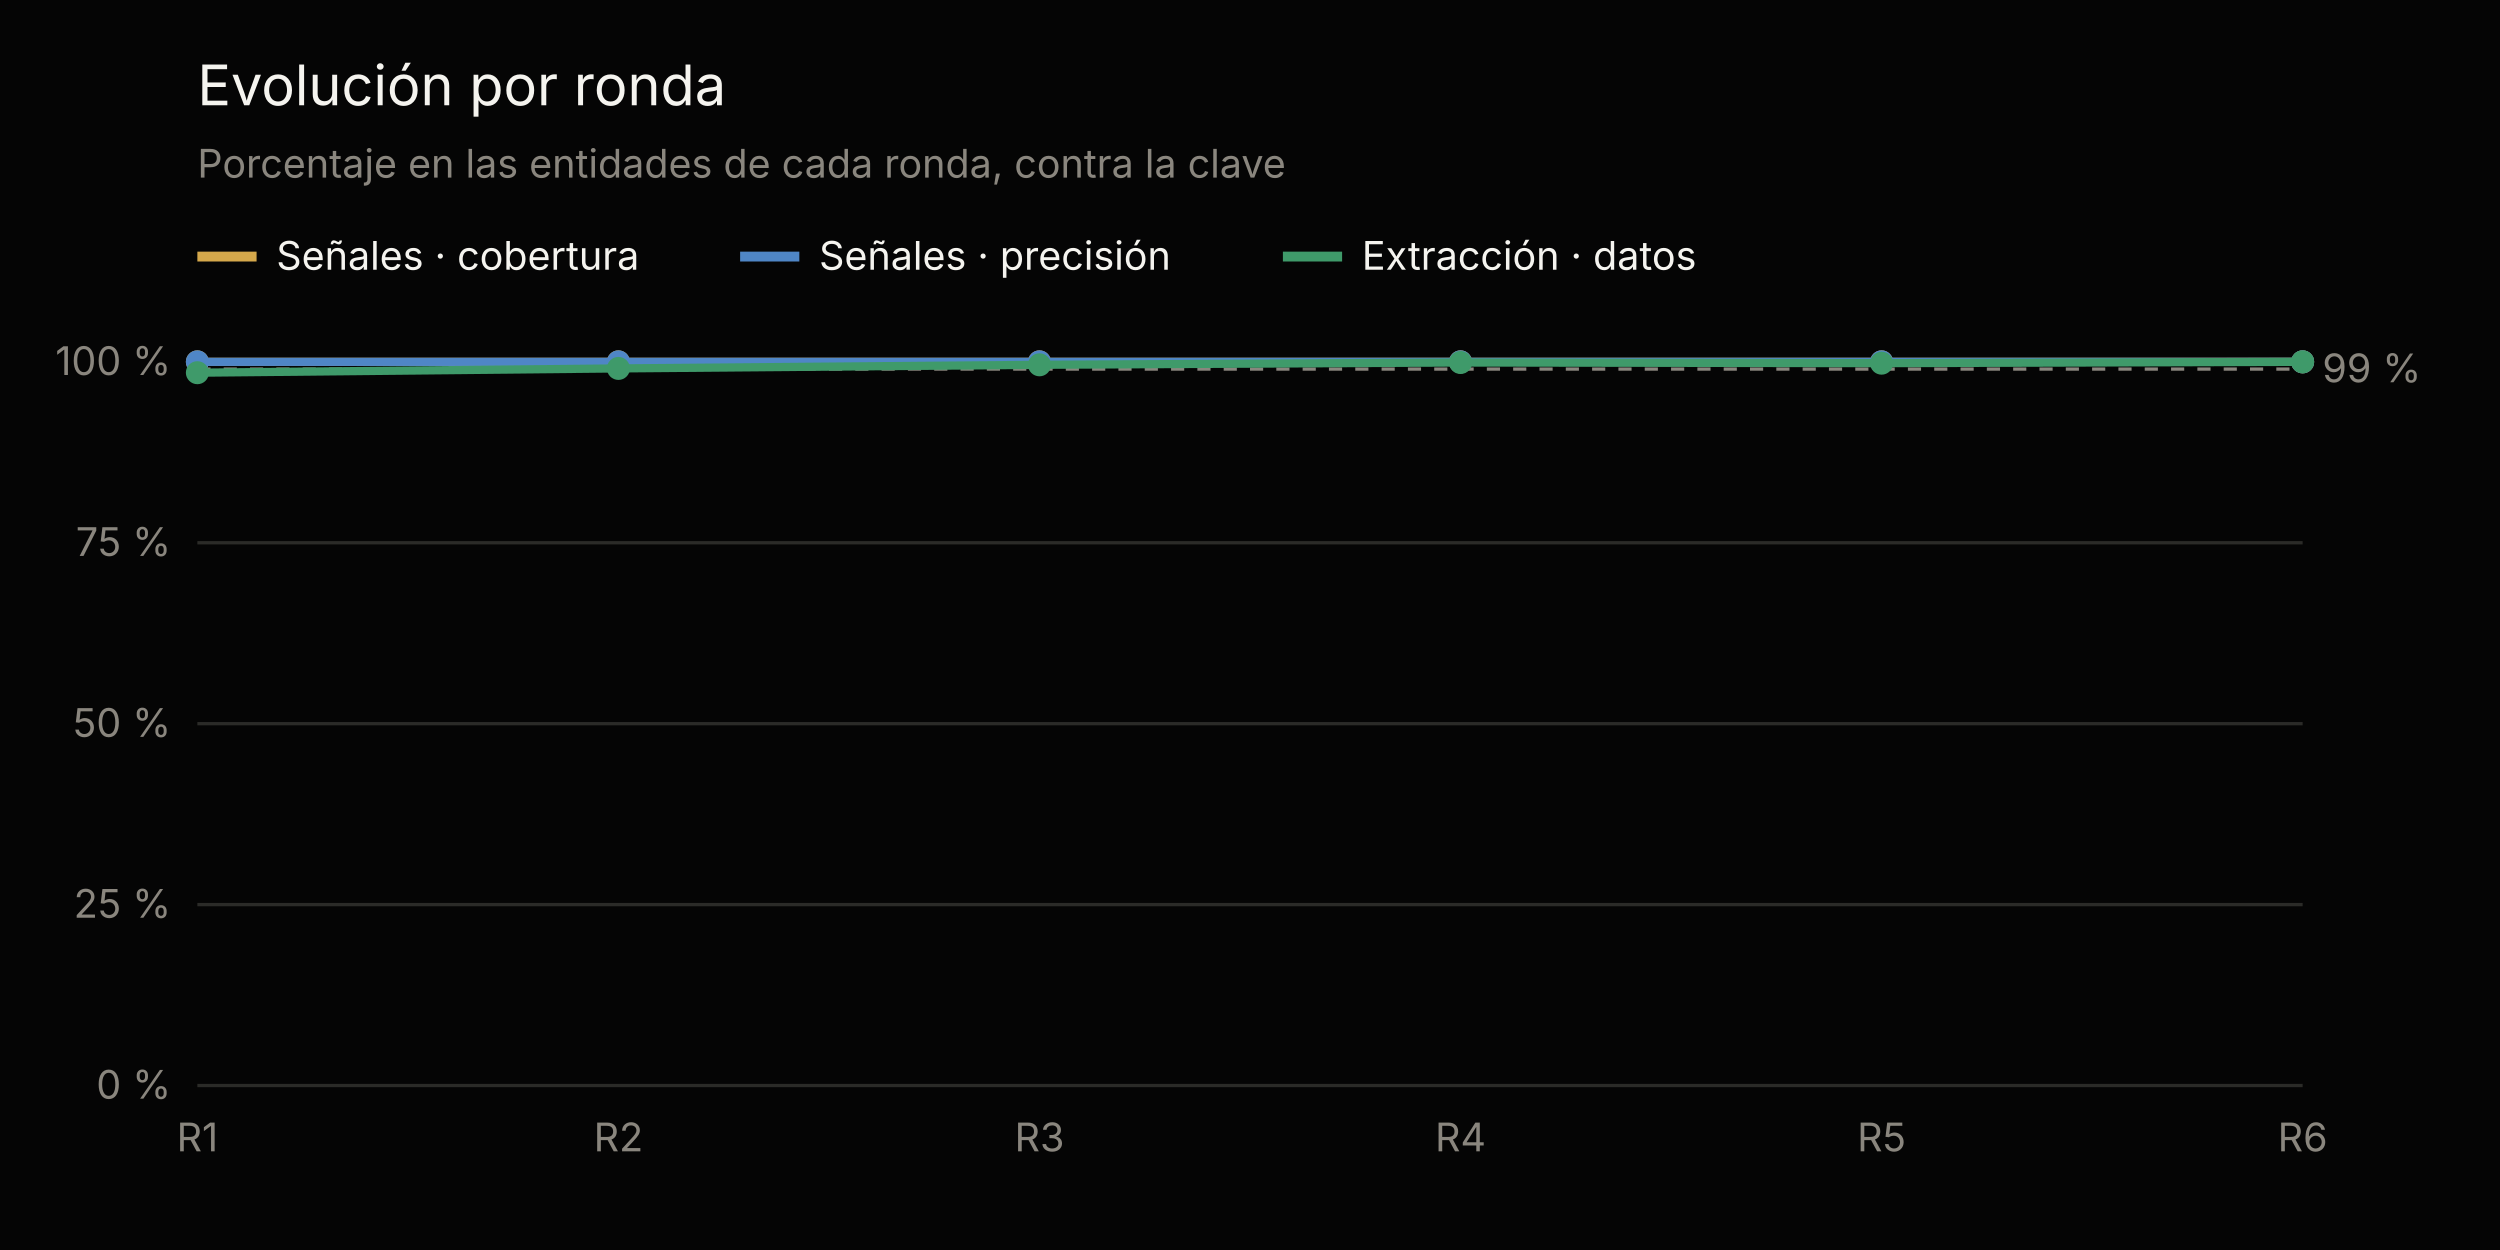
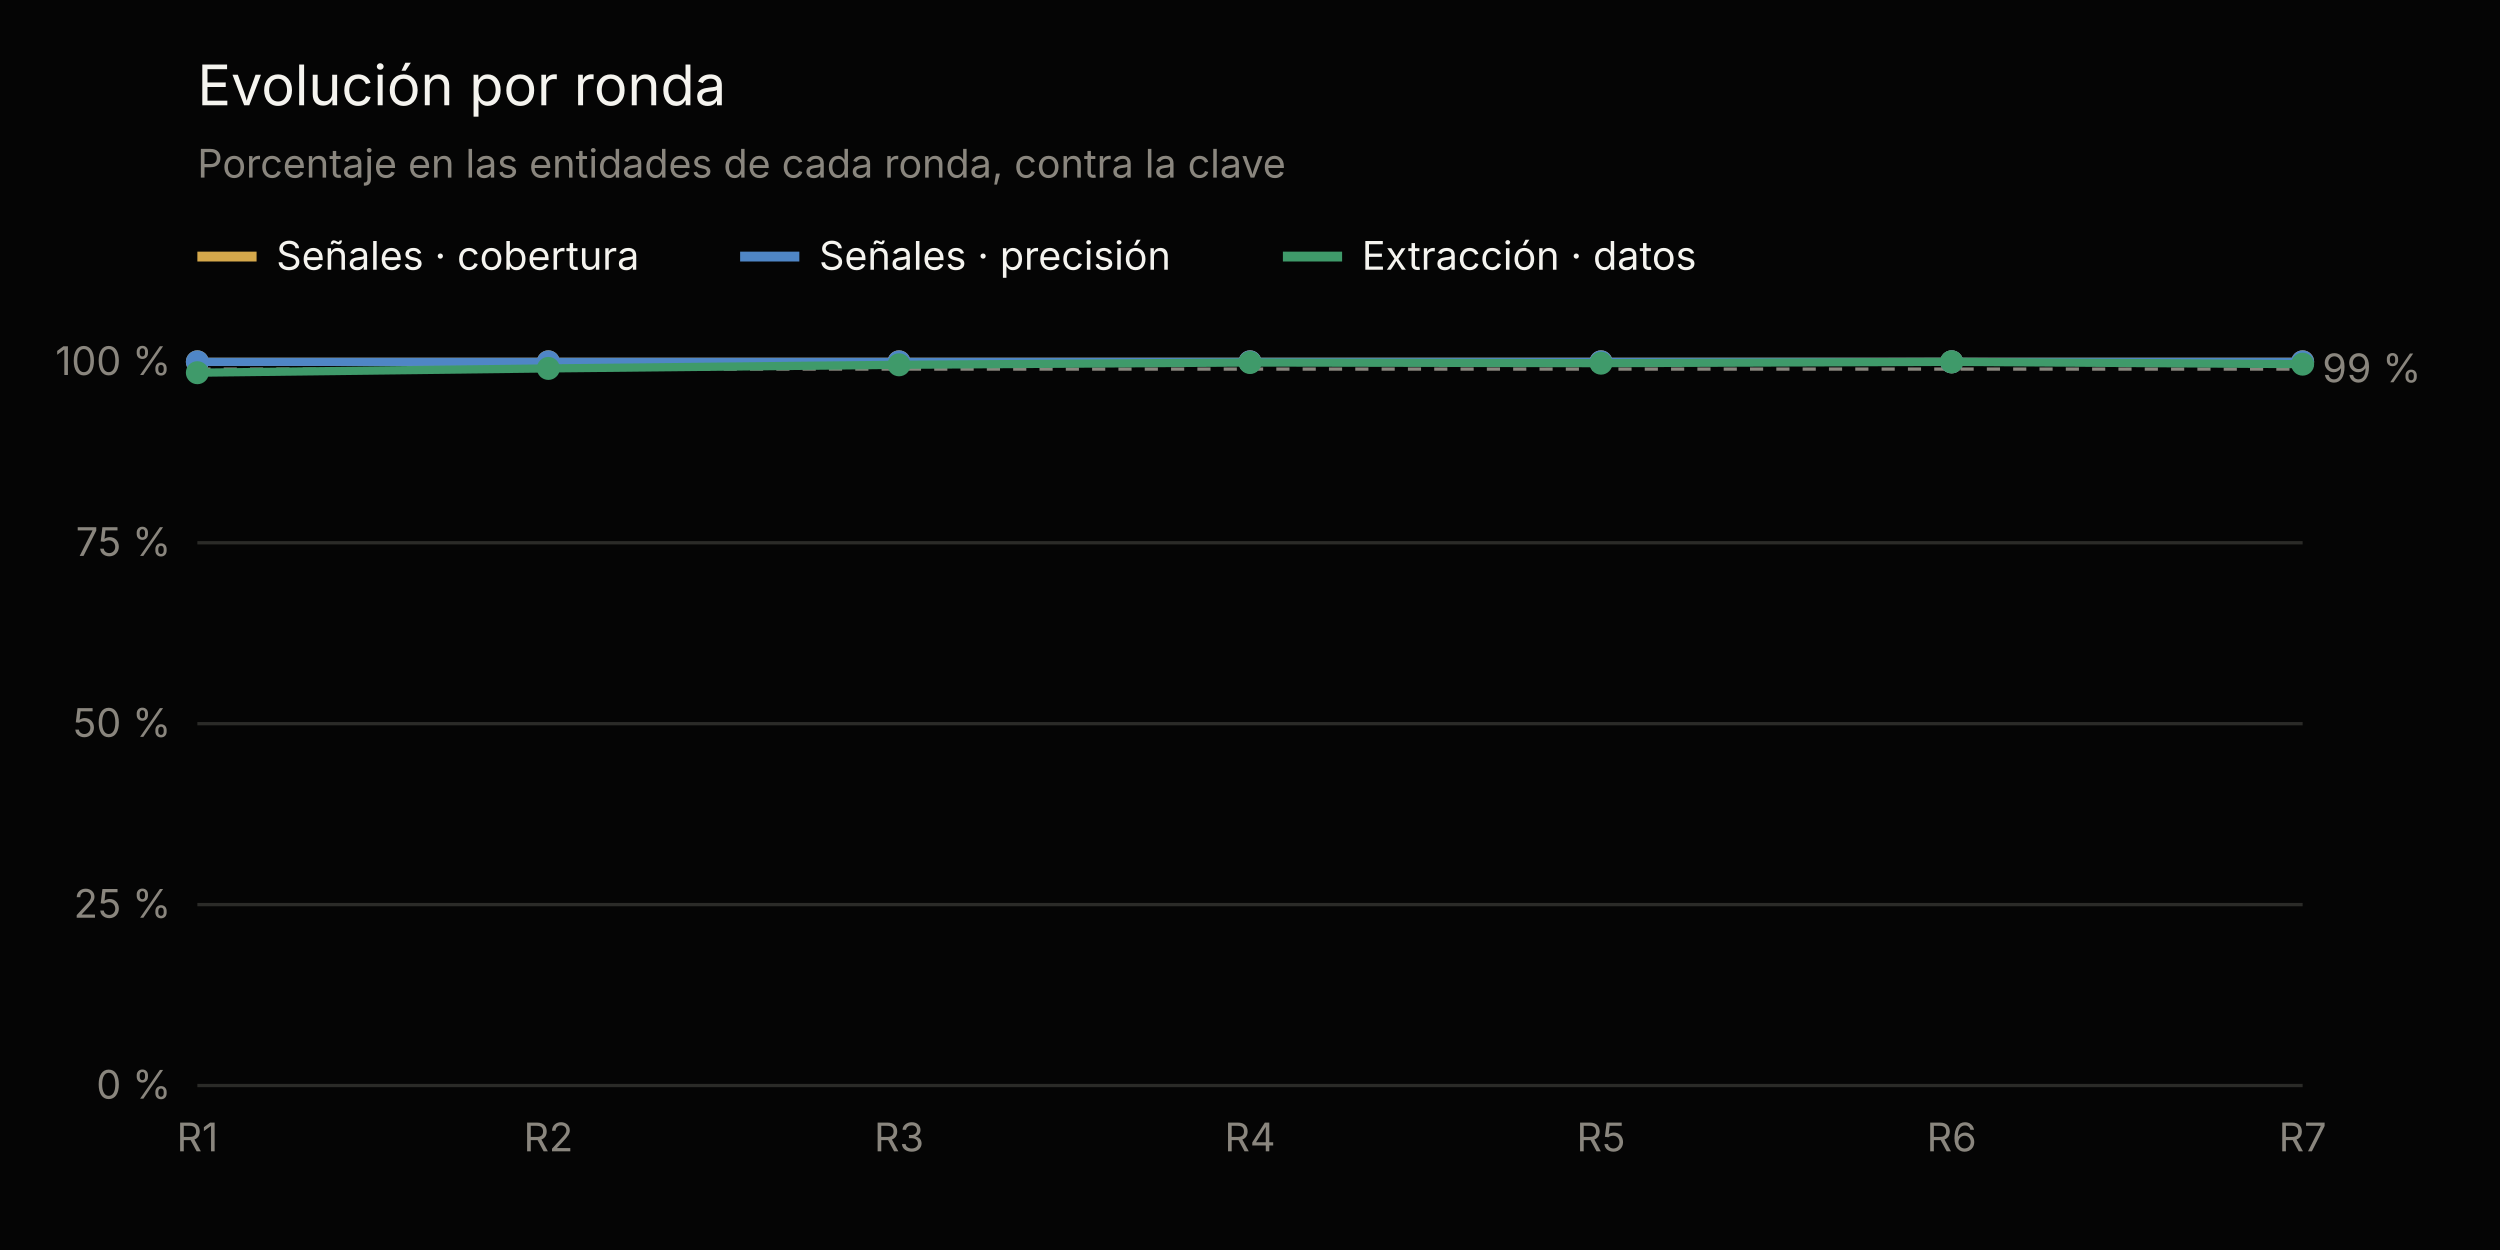
<svg xmlns="http://www.w3.org/2000/svg" viewBox="0 0 760 380" font-family="Inter, Arial, sans-serif" font-size="12">
  <rect width="760" height="380" fill="#050505" />
  <text x="60" y="32" font-size="17" fill="#f5f4ef">Evolución por ronda</text>
  <text x="60" y="54" fill="#8a867e">Porcentaje en las entidades de cada ronda, contra la clave</text>
  <line x1="60" x2="78" y1="78" y2="78" stroke="#d5a84b" stroke-width="3" />
  <text x="84" y="82" fill="#f5f4ef">Señales · cobertura</text>
  <line x1="225" x2="243" y1="78" y2="78" stroke="#4f86c6" stroke-width="3" />
  <text x="249" y="82" fill="#f5f4ef">Señales · precisión</text>
  <line x1="390" x2="408" y1="78" y2="78" stroke="#3f9a6a" stroke-width="3" />
  <text x="414" y="82" fill="#f5f4ef">Extracción · datos</text>
  <line x1="60" x2="700" y1="330.0" y2="330.0" stroke="#2b2b28" />
  <text x="52" y="334.0" text-anchor="end" fill="#8a867e">0 %</text>
  <line x1="60" x2="700" y1="275.0" y2="275.0" stroke="#2b2b28" />
  <text x="52" y="279.0" text-anchor="end" fill="#8a867e">25 %</text>
  <line x1="60" x2="700" y1="220.0" y2="220.0" stroke="#2b2b28" />
  <text x="52" y="224.0" text-anchor="end" fill="#8a867e">50 %</text>
  <line x1="60" x2="700" y1="165.0" y2="165.0" stroke="#2b2b28" />
  <text x="52" y="169.0" text-anchor="end" fill="#8a867e">75 %</text>
  <line x1="60" x2="700" y1="110.0" y2="110.0" stroke="#2b2b28" />
  <text x="52" y="114.0" text-anchor="end" fill="#8a867e">100 %</text>
  <line x1="60" x2="700" y1="112.2" y2="112.2" stroke="#8a867e" stroke-dasharray="4 4" />
  <text x="706" y="116.2" fill="#8a867e">99 %</text>
  <text x="60.0" y="350" text-anchor="middle" fill="#8a867e">R1</text>
-   <text x="188.0" y="350" text-anchor="middle" fill="#8a867e">R2</text>
-   <text x="316.0" y="350" text-anchor="middle" fill="#8a867e">R3</text>
-   <text x="444.0" y="350" text-anchor="middle" fill="#8a867e">R4</text>
-   <text x="572.0" y="350" text-anchor="middle" fill="#8a867e">R5</text>
-   <text x="700.0" y="350" text-anchor="middle" fill="#8a867e">R6</text>
-   <path d="M60.0,110.0 L188.0,110.0 L316.0,110.0 L444.0,110.0 L572.0,110.0 L700.0,110.0" fill="none" stroke="#d5a84b" stroke-width="2.5" />
+   <text x="166.7" y="350" text-anchor="middle" fill="#8a867e">R2</text>
+   <text x="273.3" y="350" text-anchor="middle" fill="#8a867e">R3</text>
+   <text x="380.0" y="350" text-anchor="middle" fill="#8a867e">R4</text>
+   <text x="486.7" y="350" text-anchor="middle" fill="#8a867e">R5</text>
+   <text x="593.3" y="350" text-anchor="middle" fill="#8a867e">R6</text>
+   <text x="700.0" y="350" text-anchor="middle" fill="#8a867e">R7</text>
+   <path d="M60.0,110.0 L166.7,110.0 L273.3,110.0 L380.0,110.0 L486.7,110.0 L593.3,110.0 L700.0,110.0" fill="none" stroke="#d5a84b" stroke-width="2.5" />
  <circle cx="60.0" cy="110.0" r="3.5" fill="#d5a84b" />
-   <circle cx="188.0" cy="110.0" r="3.5" fill="#d5a84b" />
-   <circle cx="316.0" cy="110.0" r="3.5" fill="#d5a84b" />
-   <circle cx="444.0" cy="110.0" r="3.5" fill="#d5a84b" />
-   <circle cx="572.0" cy="110.0" r="3.5" fill="#d5a84b" />
+   <circle cx="166.7" cy="110.0" r="3.5" fill="#d5a84b" />
+   <circle cx="273.3" cy="110.0" r="3.5" fill="#d5a84b" />
+   <circle cx="380.0" cy="110.0" r="3.5" fill="#d5a84b" />
+   <circle cx="486.7" cy="110.0" r="3.5" fill="#d5a84b" />
+   <circle cx="593.3" cy="110.0" r="3.5" fill="#d5a84b" />
  <circle cx="700.0" cy="110.0" r="3.5" fill="#d5a84b" />
-   <path d="M60.0,110.0 L188.0,110.0 L316.0,110.0 L444.0,110.0 L572.0,110.0 L700.0,110.0" fill="none" stroke="#4f86c6" stroke-width="2.5" />
+   <path d="M60.0,110.0 L166.7,110.0 L273.3,110.0 L380.0,110.0 L486.7,110.0 L593.3,110.0 L700.0,110.0" fill="none" stroke="#4f86c6" stroke-width="2.5" />
  <circle cx="60.0" cy="110.0" r="3.5" fill="#4f86c6" />
-   <circle cx="188.0" cy="110.0" r="3.5" fill="#4f86c6" />
-   <circle cx="316.0" cy="110.0" r="3.5" fill="#4f86c6" />
-   <circle cx="444.0" cy="110.0" r="3.5" fill="#4f86c6" />
-   <circle cx="572.0" cy="110.0" r="3.5" fill="#4f86c6" />
+   <circle cx="166.7" cy="110.0" r="3.5" fill="#4f86c6" />
+   <circle cx="273.3" cy="110.0" r="3.5" fill="#4f86c6" />
+   <circle cx="380.0" cy="110.0" r="3.5" fill="#4f86c6" />
+   <circle cx="486.7" cy="110.0" r="3.5" fill="#4f86c6" />
+   <circle cx="593.3" cy="110.0" r="3.5" fill="#4f86c6" />
  <circle cx="700.0" cy="110.0" r="3.5" fill="#4f86c6" />
-   <path d="M60.0,113.3 L188.0,112.0 L316.0,110.9 L444.0,110.2 L572.0,110.4 L700.0,110.0" fill="none" stroke="#3f9a6a" stroke-width="2.5" />
+   <path d="M60.0,113.3 L166.7,112.0 L273.3,110.9 L380.0,110.2 L486.7,110.4 L593.3,110.0 L700.0,110.7" fill="none" stroke="#3f9a6a" stroke-width="2.5" />
  <circle cx="60.0" cy="113.3" r="3.5" fill="#3f9a6a" />
-   <circle cx="188.0" cy="112.0" r="3.5" fill="#3f9a6a" />
-   <circle cx="316.0" cy="110.9" r="3.5" fill="#3f9a6a" />
-   <circle cx="444.0" cy="110.2" r="3.5" fill="#3f9a6a" />
-   <circle cx="572.0" cy="110.4" r="3.5" fill="#3f9a6a" />
-   <circle cx="700.0" cy="110.0" r="3.5" fill="#3f9a6a" />
+   <circle cx="166.7" cy="112.0" r="3.5" fill="#3f9a6a" />
+   <circle cx="273.3" cy="110.9" r="3.5" fill="#3f9a6a" />
+   <circle cx="380.0" cy="110.2" r="3.5" fill="#3f9a6a" />
+   <circle cx="486.7" cy="110.4" r="3.5" fill="#3f9a6a" />
+   <circle cx="593.3" cy="110.0" r="3.5" fill="#3f9a6a" />
+   <circle cx="700.0" cy="110.7" r="3.5" fill="#3f9a6a" />
</svg>
